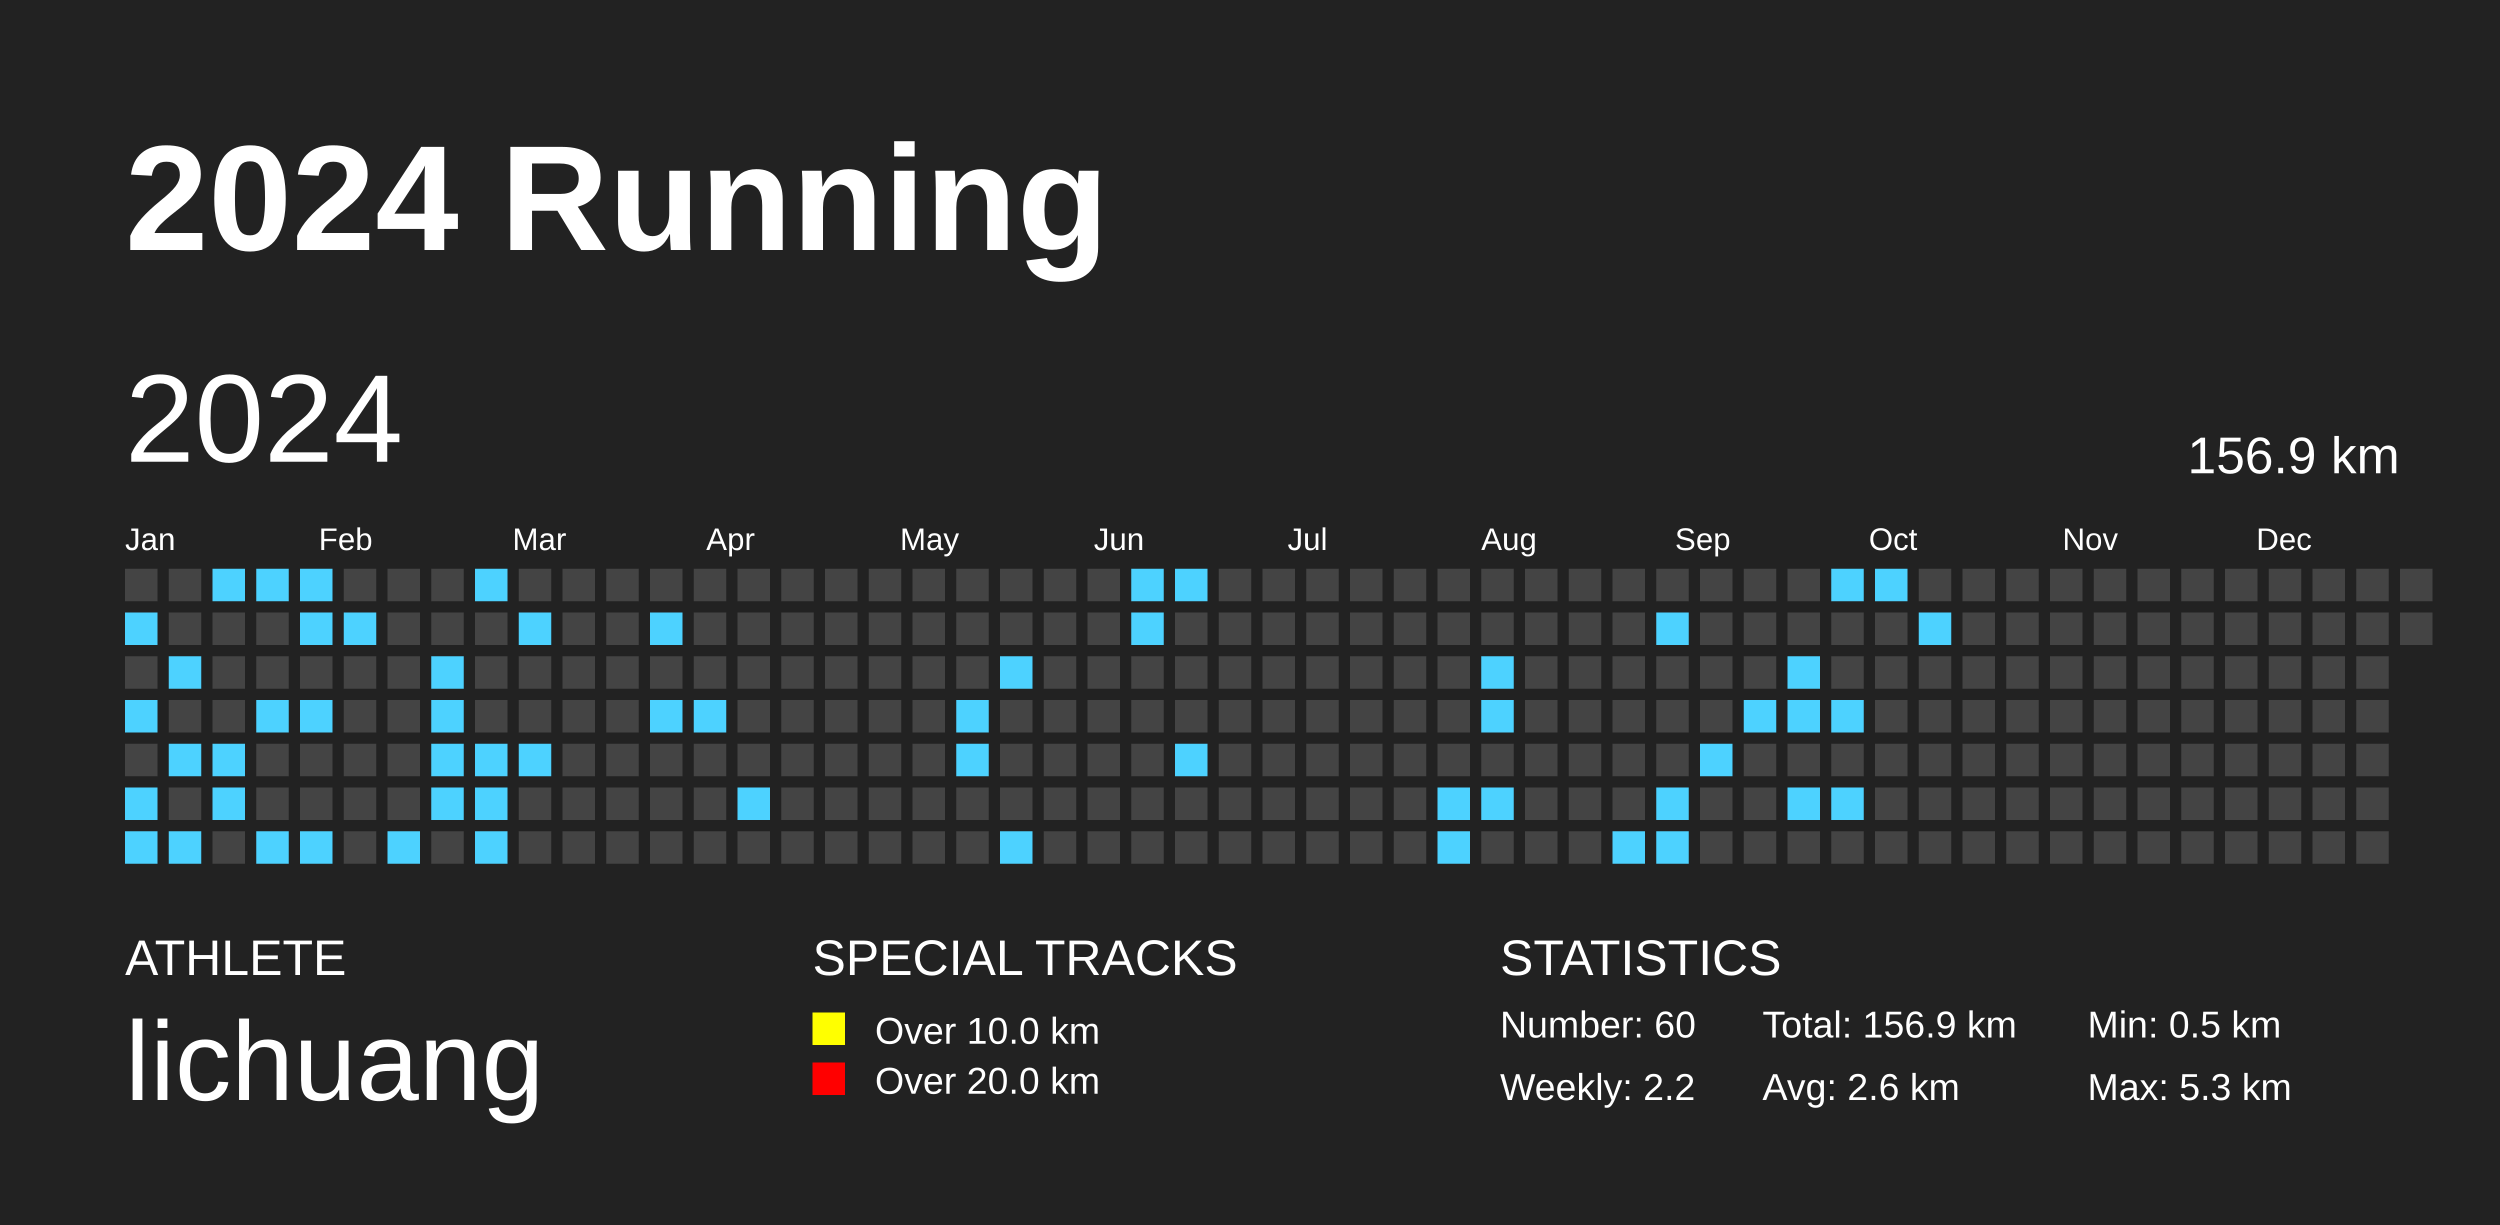
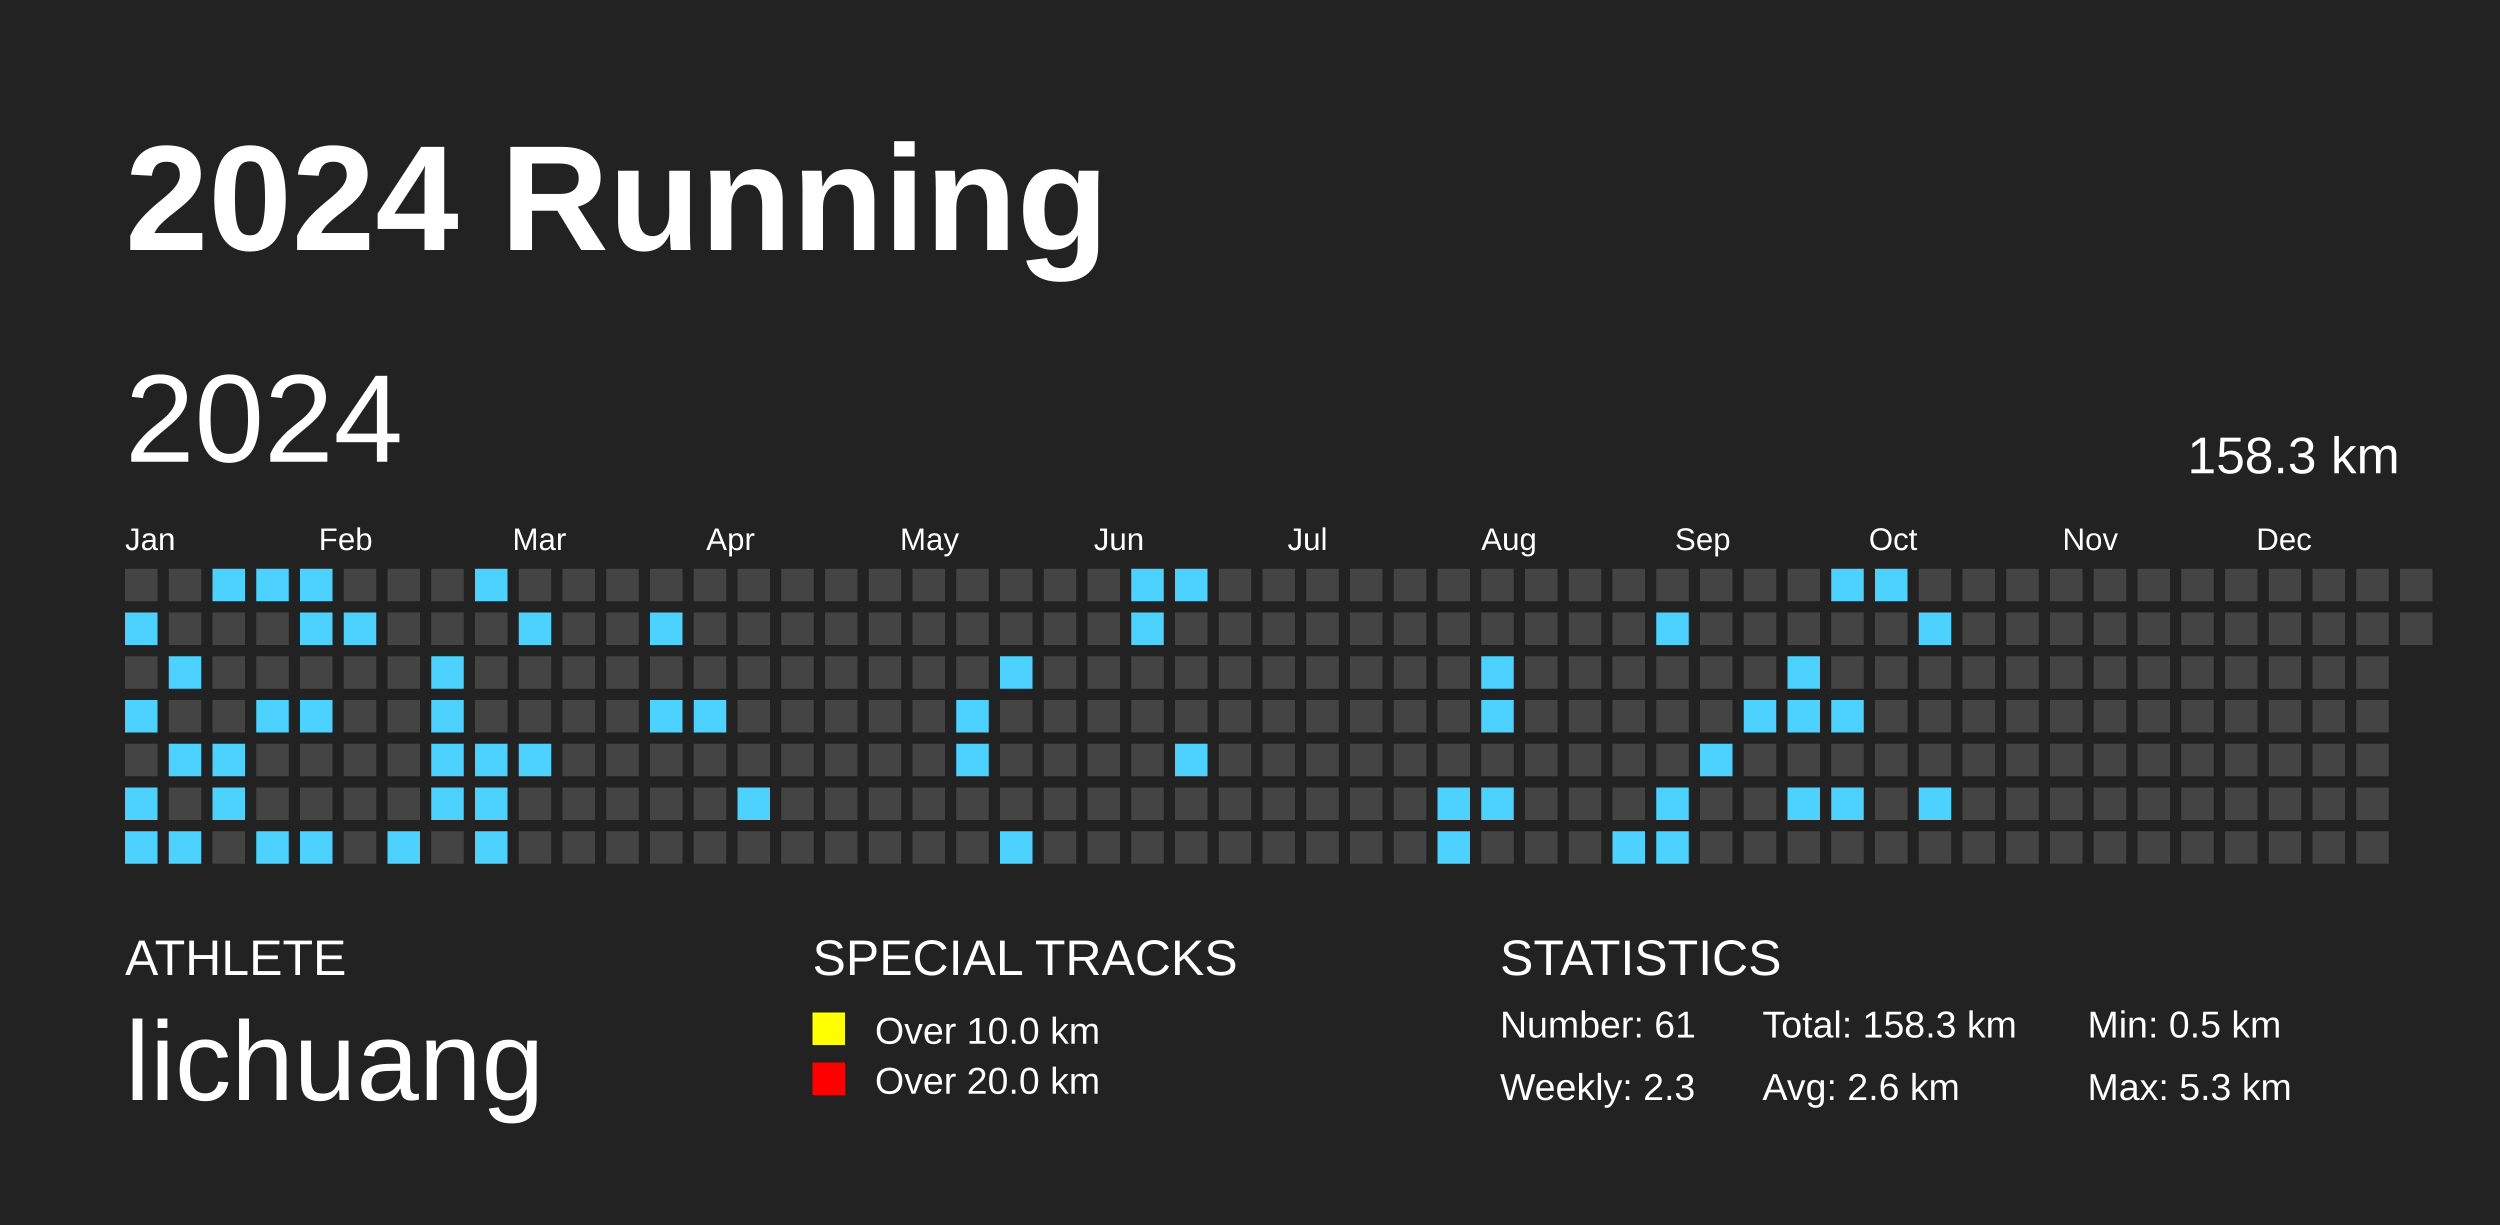
<svg xmlns="http://www.w3.org/2000/svg" baseProfile="full" height="98mm" version="1.1" viewBox="0,0,200,98" width="200mm">
  <defs />
  <rect fill="#222222" height="98" width="200" x="0" y="0" />
  <text fill="#FFFFFF" style="font-size:12px; font-family:Arial; font-weight:bold;" x="10" y="20">2024 Running</text>
  <text fill="#FFFFFF" style="font-size:4px; font-family:Arial" x="10" y="78">ATHLETE</text>
  <text fill="#FFFFFF" style="font-size:9px; font-family:Arial" x="10" y="88">lichuang</text>
  <text fill="#FFFFFF" style="font-size:4px; font-family:Arial" x="65" y="78">SPECIAL TRACKS</text>
  <rect fill="yellow" height="2.6" width="2.6" x="65" y="81" />
  <text fill="#FFFFFF" style="font-size:3px; font-family:Arial" x="70" y="83.5">Over 10.0 km</text>
  <rect fill="red" height="2.6" width="2.6" x="65" y="85" />
  <text fill="#FFFFFF" style="font-size:3px; font-family:Arial" x="70" y="87.5">Over 20.0 km</text>
  <text fill="#FFFFFF" style="font-size:4px; font-family:Arial" x="120" y="78">STATISTICS</text>
-   <text fill="#FFFFFF" style="font-size:3px; font-family:Arial" x="120" y="83">Number: 60</text>
-   <text fill="#FFFFFF" style="font-size:3px; font-family:Arial" x="120" y="88">Weekly: 2.2</text>
-   <text fill="#FFFFFF" style="font-size:3px; font-family:Arial" x="141" y="83">Total: 156.9 km</text>
+   <text fill="#FFFFFF" style="font-size:3px; font-family:Arial" x="120" y="83">Number: 61</text>
+   <text fill="#FFFFFF" style="font-size:3px; font-family:Arial" x="120" y="88">Weekly: 2.3</text>
+   <text fill="#FFFFFF" style="font-size:3px; font-family:Arial" x="141" y="83">Total: 158.3 km</text>
  <text fill="#FFFFFF" style="font-size:3px; font-family:Arial" x="141" y="88">Avg: 2.6 km</text>
  <text fill="#FFFFFF" style="font-size:3px; font-family:Arial" x="167" y="83">Min: 0.5 km</text>
  <text fill="#FFFFFF" style="font-size:3px; font-family:Arial" x="167" y="88">Max: 5.3 km</text>
  <text dominant-baseline="hanging" fill="#FFFFFF" style="font-size:10.0px; font-family:Arial;" x="10" y="30">2024</text>
-   <text dominant-baseline="hanging" fill="#FFFFFF" style="font-size:4.125px; font-family:Arial;" x="175" y="35">156.9 km</text>
+   <text dominant-baseline="hanging" fill="#FFFFFF" style="font-size:4.125px; font-family:Arial;" x="175" y="35">158.3 km</text>
  <text fill="#FFFFFF" style="font-size:2.5px; font-family:Arial" x="10.0" y="44">Jan</text>
  <text fill="#FFFFFF" style="font-size:2.5px; font-family:Arial" x="25.5" y="44">Feb</text>
  <text fill="#FFFFFF" style="font-size:2.5px; font-family:Arial" x="41.0" y="44">Mar</text>
  <text fill="#FFFFFF" style="font-size:2.5px; font-family:Arial" x="56.5" y="44">Apr</text>
  <text fill="#FFFFFF" style="font-size:2.5px; font-family:Arial" x="72.0" y="44">May</text>
  <text fill="#FFFFFF" style="font-size:2.5px; font-family:Arial" x="87.5" y="44">Jun</text>
  <text fill="#FFFFFF" style="font-size:2.5px; font-family:Arial" x="103.0" y="44">Jul</text>
  <text fill="#FFFFFF" style="font-size:2.5px; font-family:Arial" x="118.5" y="44">Aug</text>
  <text fill="#FFFFFF" style="font-size:2.5px; font-family:Arial" x="134.0" y="44">Sep</text>
  <text fill="#FFFFFF" style="font-size:2.5px; font-family:Arial" x="149.5" y="44">Oct</text>
  <text fill="#FFFFFF" style="font-size:2.5px; font-family:Arial" x="165.0" y="44">Nov</text>
  <text fill="#FFFFFF" style="font-size:2.5px; font-family:Arial" x="180.5" y="44">Dec</text>
  <rect fill="#444444" height="2.6" width="2.6" x="10.0" y="45.5" />
  <rect fill="#4dd2ff" height="2.6" width="2.6" x="10.0" y="49.0" />
  <rect fill="#444444" height="2.6" width="2.6" x="10.0" y="52.5" />
  <rect fill="#4dd2ff" height="2.6" width="2.6" x="10.0" y="56.0" />
  <rect fill="#444444" height="2.6" width="2.6" x="10.0" y="59.5" />
  <rect fill="#4dd2ff" height="2.6" width="2.6" x="10.0" y="63.0" />
  <rect fill="#4dd2ff" height="2.6" width="2.6" x="10.0" y="66.5" />
  <rect fill="#444444" height="2.6" width="2.6" x="13.5" y="45.5" />
  <rect fill="#444444" height="2.6" width="2.6" x="13.5" y="49.0" />
  <rect fill="#4dd2ff" height="2.6" width="2.6" x="13.5" y="52.5" />
  <rect fill="#444444" height="2.6" width="2.6" x="13.5" y="56.0" />
  <rect fill="#4dd2ff" height="2.6" width="2.6" x="13.5" y="59.5" />
  <rect fill="#444444" height="2.6" width="2.6" x="13.5" y="63.0" />
  <rect fill="#4dd2ff" height="2.6" width="2.6" x="13.5" y="66.5" />
  <rect fill="#4dd2ff" height="2.6" width="2.6" x="17.0" y="45.5" />
  <rect fill="#444444" height="2.6" width="2.6" x="17.0" y="49.0" />
  <rect fill="#444444" height="2.6" width="2.6" x="17.0" y="52.5" />
  <rect fill="#444444" height="2.6" width="2.6" x="17.0" y="56.0" />
  <rect fill="#4dd2ff" height="2.6" width="2.6" x="17.0" y="59.5" />
  <rect fill="#4dd2ff" height="2.6" width="2.6" x="17.0" y="63.0" />
  <rect fill="#444444" height="2.6" width="2.6" x="17.0" y="66.5" />
  <rect fill="#4dd2ff" height="2.6" width="2.6" x="20.5" y="45.5" />
  <rect fill="#444444" height="2.6" width="2.6" x="20.5" y="49.0" />
  <rect fill="#444444" height="2.6" width="2.6" x="20.5" y="52.5" />
  <rect fill="#4dd2ff" height="2.6" width="2.6" x="20.5" y="56.0" />
  <rect fill="#444444" height="2.6" width="2.6" x="20.5" y="59.5" />
  <rect fill="#444444" height="2.6" width="2.6" x="20.5" y="63.0" />
  <rect fill="#4dd2ff" height="2.6" width="2.6" x="20.5" y="66.5" />
  <rect fill="#4dd2ff" height="2.6" width="2.6" x="24.0" y="45.5" />
  <rect fill="#4dd2ff" height="2.6" width="2.6" x="24.0" y="49.0" />
  <rect fill="#444444" height="2.6" width="2.6" x="24.0" y="52.5" />
  <rect fill="#4dd2ff" height="2.6" width="2.6" x="24.0" y="56.0" />
  <rect fill="#444444" height="2.6" width="2.6" x="24.0" y="59.5" />
  <rect fill="#444444" height="2.6" width="2.6" x="24.0" y="63.0" />
  <rect fill="#4dd2ff" height="2.6" width="2.6" x="24.0" y="66.5" />
  <rect fill="#444444" height="2.6" width="2.6" x="27.5" y="45.5" />
  <rect fill="#4dd2ff" height="2.6" width="2.6" x="27.5" y="49.0" />
  <rect fill="#444444" height="2.6" width="2.6" x="27.5" y="52.5" />
  <rect fill="#444444" height="2.6" width="2.6" x="27.5" y="56.0" />
  <rect fill="#444444" height="2.6" width="2.6" x="27.5" y="59.5" />
  <rect fill="#444444" height="2.6" width="2.6" x="27.5" y="63.0" />
  <rect fill="#444444" height="2.6" width="2.6" x="27.5" y="66.5" />
  <rect fill="#444444" height="2.6" width="2.6" x="31.0" y="45.5" />
  <rect fill="#444444" height="2.6" width="2.6" x="31.0" y="49.0" />
  <rect fill="#444444" height="2.6" width="2.6" x="31.0" y="52.5" />
  <rect fill="#444444" height="2.6" width="2.6" x="31.0" y="56.0" />
  <rect fill="#444444" height="2.6" width="2.6" x="31.0" y="59.5" />
  <rect fill="#444444" height="2.6" width="2.6" x="31.0" y="63.0" />
  <rect fill="#4dd2ff" height="2.6" width="2.6" x="31.0" y="66.5" />
  <rect fill="#444444" height="2.6" width="2.6" x="34.5" y="45.5" />
  <rect fill="#444444" height="2.6" width="2.6" x="34.5" y="49.0" />
  <rect fill="#4dd2ff" height="2.6" width="2.6" x="34.5" y="52.5" />
  <rect fill="#4dd2ff" height="2.6" width="2.6" x="34.5" y="56.0" />
  <rect fill="#4dd2ff" height="2.6" width="2.6" x="34.5" y="59.5" />
  <rect fill="#4dd2ff" height="2.6" width="2.6" x="34.5" y="63.0" />
  <rect fill="#444444" height="2.6" width="2.6" x="34.5" y="66.5" />
  <rect fill="#4dd2ff" height="2.6" width="2.6" x="38.0" y="45.5" />
  <rect fill="#444444" height="2.6" width="2.6" x="38.0" y="49.0" />
  <rect fill="#444444" height="2.6" width="2.6" x="38.0" y="52.5" />
  <rect fill="#444444" height="2.6" width="2.6" x="38.0" y="56.0" />
  <rect fill="#4dd2ff" height="2.6" width="2.6" x="38.0" y="59.5" />
  <rect fill="#4dd2ff" height="2.6" width="2.6" x="38.0" y="63.0" />
  <rect fill="#4dd2ff" height="2.6" width="2.6" x="38.0" y="66.5" />
  <rect fill="#444444" height="2.6" width="2.6" x="41.5" y="45.5" />
  <rect fill="#4dd2ff" height="2.6" width="2.6" x="41.5" y="49.0" />
  <rect fill="#444444" height="2.6" width="2.6" x="41.5" y="52.5" />
  <rect fill="#444444" height="2.6" width="2.6" x="41.5" y="56.0" />
  <rect fill="#4dd2ff" height="2.6" width="2.6" x="41.5" y="59.5" />
  <rect fill="#444444" height="2.6" width="2.6" x="41.5" y="63.0" />
  <rect fill="#444444" height="2.6" width="2.6" x="41.5" y="66.5" />
  <rect fill="#444444" height="2.6" width="2.6" x="45.0" y="45.5" />
  <rect fill="#444444" height="2.6" width="2.6" x="45.0" y="49.0" />
  <rect fill="#444444" height="2.6" width="2.6" x="45.0" y="52.5" />
  <rect fill="#444444" height="2.6" width="2.6" x="45.0" y="56.0" />
  <rect fill="#444444" height="2.6" width="2.6" x="45.0" y="59.5" />
  <rect fill="#444444" height="2.6" width="2.6" x="45.0" y="63.0" />
  <rect fill="#444444" height="2.6" width="2.6" x="45.0" y="66.5" />
  <rect fill="#444444" height="2.6" width="2.6" x="48.5" y="45.5" />
  <rect fill="#444444" height="2.6" width="2.6" x="48.5" y="49.0" />
  <rect fill="#444444" height="2.6" width="2.6" x="48.5" y="52.5" />
  <rect fill="#444444" height="2.6" width="2.6" x="48.5" y="56.0" />
  <rect fill="#444444" height="2.6" width="2.6" x="48.5" y="59.5" />
  <rect fill="#444444" height="2.6" width="2.6" x="48.5" y="63.0" />
  <rect fill="#444444" height="2.6" width="2.6" x="48.5" y="66.5" />
  <rect fill="#444444" height="2.6" width="2.6" x="52.0" y="45.5" />
  <rect fill="#4dd2ff" height="2.6" width="2.6" x="52.0" y="49.0" />
  <rect fill="#444444" height="2.6" width="2.6" x="52.0" y="52.5" />
  <rect fill="#4dd2ff" height="2.6" width="2.6" x="52.0" y="56.0" />
  <rect fill="#444444" height="2.6" width="2.6" x="52.0" y="59.5" />
  <rect fill="#444444" height="2.6" width="2.6" x="52.0" y="63.0" />
  <rect fill="#444444" height="2.6" width="2.6" x="52.0" y="66.5" />
  <rect fill="#444444" height="2.6" width="2.6" x="55.5" y="45.5" />
  <rect fill="#444444" height="2.6" width="2.6" x="55.5" y="49.0" />
  <rect fill="#444444" height="2.6" width="2.6" x="55.5" y="52.5" />
  <rect fill="#4dd2ff" height="2.6" width="2.6" x="55.5" y="56.0" />
  <rect fill="#444444" height="2.6" width="2.6" x="55.5" y="59.5" />
  <rect fill="#444444" height="2.6" width="2.6" x="55.5" y="63.0" />
  <rect fill="#444444" height="2.6" width="2.6" x="55.5" y="66.5" />
  <rect fill="#444444" height="2.6" width="2.6" x="59.0" y="45.5" />
  <rect fill="#444444" height="2.6" width="2.6" x="59.0" y="49.0" />
  <rect fill="#444444" height="2.6" width="2.6" x="59.0" y="52.5" />
  <rect fill="#444444" height="2.6" width="2.6" x="59.0" y="56.0" />
  <rect fill="#444444" height="2.6" width="2.6" x="59.0" y="59.5" />
  <rect fill="#4dd2ff" height="2.6" width="2.6" x="59.0" y="63.0" />
  <rect fill="#444444" height="2.6" width="2.6" x="59.0" y="66.5" />
  <rect fill="#444444" height="2.6" width="2.6" x="62.5" y="45.5" />
  <rect fill="#444444" height="2.6" width="2.6" x="62.5" y="49.0" />
  <rect fill="#444444" height="2.6" width="2.6" x="62.5" y="52.5" />
  <rect fill="#444444" height="2.6" width="2.6" x="62.5" y="56.0" />
  <rect fill="#444444" height="2.6" width="2.6" x="62.5" y="59.5" />
  <rect fill="#444444" height="2.6" width="2.6" x="62.5" y="63.0" />
  <rect fill="#444444" height="2.6" width="2.6" x="62.5" y="66.5" />
  <rect fill="#444444" height="2.6" width="2.6" x="66.0" y="45.5" />
  <rect fill="#444444" height="2.6" width="2.6" x="66.0" y="49.0" />
  <rect fill="#444444" height="2.6" width="2.6" x="66.0" y="52.5" />
  <rect fill="#444444" height="2.6" width="2.6" x="66.0" y="56.0" />
  <rect fill="#444444" height="2.6" width="2.6" x="66.0" y="59.5" />
  <rect fill="#444444" height="2.6" width="2.6" x="66.0" y="63.0" />
  <rect fill="#444444" height="2.6" width="2.6" x="66.0" y="66.5" />
  <rect fill="#444444" height="2.6" width="2.6" x="69.5" y="45.5" />
  <rect fill="#444444" height="2.6" width="2.6" x="69.5" y="49.0" />
  <rect fill="#444444" height="2.6" width="2.6" x="69.5" y="52.5" />
  <rect fill="#444444" height="2.6" width="2.6" x="69.5" y="56.0" />
  <rect fill="#444444" height="2.6" width="2.6" x="69.5" y="59.5" />
  <rect fill="#444444" height="2.6" width="2.6" x="69.5" y="63.0" />
  <rect fill="#444444" height="2.6" width="2.6" x="69.5" y="66.5" />
  <rect fill="#444444" height="2.6" width="2.6" x="73.0" y="45.5" />
  <rect fill="#444444" height="2.6" width="2.6" x="73.0" y="49.0" />
  <rect fill="#444444" height="2.6" width="2.6" x="73.0" y="52.5" />
  <rect fill="#444444" height="2.6" width="2.6" x="73.0" y="56.0" />
  <rect fill="#444444" height="2.6" width="2.6" x="73.0" y="59.5" />
  <rect fill="#444444" height="2.6" width="2.6" x="73.0" y="63.0" />
  <rect fill="#444444" height="2.6" width="2.6" x="73.0" y="66.5" />
  <rect fill="#444444" height="2.6" width="2.6" x="76.5" y="45.5" />
  <rect fill="#444444" height="2.6" width="2.6" x="76.5" y="49.0" />
  <rect fill="#444444" height="2.6" width="2.6" x="76.5" y="52.5" />
  <rect fill="#4dd2ff" height="2.6" width="2.6" x="76.5" y="56.0" />
  <rect fill="#4dd2ff" height="2.6" width="2.6" x="76.5" y="59.5" />
  <rect fill="#444444" height="2.6" width="2.6" x="76.5" y="63.0" />
  <rect fill="#444444" height="2.6" width="2.6" x="76.5" y="66.5" />
  <rect fill="#444444" height="2.6" width="2.6" x="80.0" y="45.5" />
  <rect fill="#444444" height="2.6" width="2.6" x="80.0" y="49.0" />
  <rect fill="#4dd2ff" height="2.6" width="2.6" x="80.0" y="52.5" />
  <rect fill="#444444" height="2.6" width="2.6" x="80.0" y="56.0" />
  <rect fill="#444444" height="2.6" width="2.6" x="80.0" y="59.5" />
  <rect fill="#444444" height="2.6" width="2.6" x="80.0" y="63.0" />
  <rect fill="#4dd2ff" height="2.6" width="2.6" x="80.0" y="66.5" />
  <rect fill="#444444" height="2.6" width="2.6" x="83.5" y="45.5" />
  <rect fill="#444444" height="2.6" width="2.6" x="83.5" y="49.0" />
  <rect fill="#444444" height="2.6" width="2.6" x="83.5" y="52.5" />
  <rect fill="#444444" height="2.6" width="2.6" x="83.5" y="56.0" />
  <rect fill="#444444" height="2.6" width="2.6" x="83.5" y="59.5" />
  <rect fill="#444444" height="2.6" width="2.6" x="83.5" y="63.0" />
  <rect fill="#444444" height="2.6" width="2.6" x="83.5" y="66.5" />
  <rect fill="#444444" height="2.6" width="2.6" x="87.0" y="45.5" />
  <rect fill="#444444" height="2.6" width="2.6" x="87.0" y="49.0" />
  <rect fill="#444444" height="2.6" width="2.6" x="87.0" y="52.5" />
  <rect fill="#444444" height="2.6" width="2.6" x="87.0" y="56.0" />
  <rect fill="#444444" height="2.6" width="2.6" x="87.0" y="59.5" />
  <rect fill="#444444" height="2.6" width="2.6" x="87.0" y="63.0" />
  <rect fill="#444444" height="2.6" width="2.6" x="87.0" y="66.5" />
  <rect fill="#4dd2ff" height="2.6" width="2.6" x="90.5" y="45.5" />
  <rect fill="#4dd2ff" height="2.6" width="2.6" x="90.5" y="49.0" />
  <rect fill="#444444" height="2.6" width="2.6" x="90.5" y="52.5" />
  <rect fill="#444444" height="2.6" width="2.6" x="90.5" y="56.0" />
  <rect fill="#444444" height="2.6" width="2.6" x="90.5" y="59.5" />
  <rect fill="#444444" height="2.6" width="2.6" x="90.5" y="63.0" />
  <rect fill="#444444" height="2.6" width="2.6" x="90.5" y="66.5" />
  <rect fill="#4dd2ff" height="2.6" width="2.6" x="94.0" y="45.5" />
  <rect fill="#444444" height="2.6" width="2.6" x="94.0" y="49.0" />
  <rect fill="#444444" height="2.6" width="2.6" x="94.0" y="52.5" />
  <rect fill="#444444" height="2.6" width="2.6" x="94.0" y="56.0" />
  <rect fill="#4dd2ff" height="2.6" width="2.6" x="94.0" y="59.5" />
  <rect fill="#444444" height="2.6" width="2.6" x="94.0" y="63.0" />
  <rect fill="#444444" height="2.6" width="2.6" x="94.0" y="66.5" />
  <rect fill="#444444" height="2.6" width="2.6" x="97.5" y="45.5" />
  <rect fill="#444444" height="2.6" width="2.6" x="97.5" y="49.0" />
  <rect fill="#444444" height="2.6" width="2.6" x="97.5" y="52.5" />
  <rect fill="#444444" height="2.6" width="2.6" x="97.5" y="56.0" />
  <rect fill="#444444" height="2.6" width="2.6" x="97.5" y="59.5" />
  <rect fill="#444444" height="2.6" width="2.6" x="97.5" y="63.0" />
  <rect fill="#444444" height="2.6" width="2.6" x="97.5" y="66.5" />
  <rect fill="#444444" height="2.6" width="2.6" x="101.0" y="45.5" />
  <rect fill="#444444" height="2.6" width="2.6" x="101.0" y="49.0" />
  <rect fill="#444444" height="2.6" width="2.6" x="101.0" y="52.5" />
  <rect fill="#444444" height="2.6" width="2.6" x="101.0" y="56.0" />
  <rect fill="#444444" height="2.6" width="2.6" x="101.0" y="59.5" />
  <rect fill="#444444" height="2.6" width="2.6" x="101.0" y="63.0" />
  <rect fill="#444444" height="2.6" width="2.6" x="101.0" y="66.5" />
  <rect fill="#444444" height="2.6" width="2.6" x="104.5" y="45.5" />
  <rect fill="#444444" height="2.6" width="2.6" x="104.5" y="49.0" />
  <rect fill="#444444" height="2.6" width="2.6" x="104.5" y="52.5" />
  <rect fill="#444444" height="2.6" width="2.6" x="104.5" y="56.0" />
  <rect fill="#444444" height="2.6" width="2.6" x="104.5" y="59.5" />
  <rect fill="#444444" height="2.6" width="2.6" x="104.5" y="63.0" />
  <rect fill="#444444" height="2.6" width="2.6" x="104.5" y="66.5" />
  <rect fill="#444444" height="2.6" width="2.6" x="108.0" y="45.5" />
  <rect fill="#444444" height="2.6" width="2.6" x="108.0" y="49.0" />
  <rect fill="#444444" height="2.6" width="2.6" x="108.0" y="52.5" />
  <rect fill="#444444" height="2.6" width="2.6" x="108.0" y="56.0" />
  <rect fill="#444444" height="2.6" width="2.6" x="108.0" y="59.5" />
  <rect fill="#444444" height="2.6" width="2.6" x="108.0" y="63.0" />
  <rect fill="#444444" height="2.6" width="2.6" x="108.0" y="66.5" />
  <rect fill="#444444" height="2.6" width="2.6" x="111.5" y="45.5" />
  <rect fill="#444444" height="2.6" width="2.6" x="111.5" y="49.0" />
  <rect fill="#444444" height="2.6" width="2.6" x="111.5" y="52.5" />
  <rect fill="#444444" height="2.6" width="2.6" x="111.5" y="56.0" />
  <rect fill="#444444" height="2.6" width="2.6" x="111.5" y="59.5" />
  <rect fill="#444444" height="2.6" width="2.6" x="111.5" y="63.0" />
  <rect fill="#444444" height="2.6" width="2.6" x="111.5" y="66.5" />
  <rect fill="#444444" height="2.6" width="2.6" x="115.0" y="45.5" />
  <rect fill="#444444" height="2.6" width="2.6" x="115.0" y="49.0" />
  <rect fill="#444444" height="2.6" width="2.6" x="115.0" y="52.5" />
  <rect fill="#444444" height="2.6" width="2.6" x="115.0" y="56.0" />
  <rect fill="#444444" height="2.6" width="2.6" x="115.0" y="59.5" />
  <rect fill="#4dd2ff" height="2.6" width="2.6" x="115.0" y="63.0" />
  <rect fill="#4dd2ff" height="2.6" width="2.6" x="115.0" y="66.5" />
  <rect fill="#444444" height="2.6" width="2.6" x="118.5" y="45.5" />
  <rect fill="#444444" height="2.6" width="2.6" x="118.5" y="49.0" />
  <rect fill="#4dd2ff" height="2.6" width="2.6" x="118.5" y="52.5" />
  <rect fill="#4dd2ff" height="2.6" width="2.6" x="118.5" y="56.0" />
  <rect fill="#444444" height="2.6" width="2.6" x="118.5" y="59.5" />
  <rect fill="#4dd2ff" height="2.6" width="2.6" x="118.5" y="63.0" />
  <rect fill="#444444" height="2.6" width="2.6" x="118.5" y="66.5" />
  <rect fill="#444444" height="2.6" width="2.6" x="122.0" y="45.5" />
  <rect fill="#444444" height="2.6" width="2.6" x="122.0" y="49.0" />
  <rect fill="#444444" height="2.6" width="2.6" x="122.0" y="52.5" />
  <rect fill="#444444" height="2.6" width="2.6" x="122.0" y="56.0" />
  <rect fill="#444444" height="2.6" width="2.6" x="122.0" y="59.5" />
  <rect fill="#444444" height="2.6" width="2.6" x="122.0" y="63.0" />
  <rect fill="#444444" height="2.6" width="2.6" x="122.0" y="66.5" />
  <rect fill="#444444" height="2.6" width="2.6" x="125.5" y="45.5" />
  <rect fill="#444444" height="2.6" width="2.6" x="125.5" y="49.0" />
  <rect fill="#444444" height="2.6" width="2.6" x="125.5" y="52.5" />
  <rect fill="#444444" height="2.6" width="2.6" x="125.5" y="56.0" />
  <rect fill="#444444" height="2.6" width="2.6" x="125.5" y="59.5" />
  <rect fill="#444444" height="2.6" width="2.6" x="125.5" y="63.0" />
  <rect fill="#444444" height="2.6" width="2.6" x="125.5" y="66.5" />
  <rect fill="#444444" height="2.6" width="2.6" x="129.0" y="45.5" />
  <rect fill="#444444" height="2.6" width="2.6" x="129.0" y="49.0" />
  <rect fill="#444444" height="2.6" width="2.6" x="129.0" y="52.5" />
  <rect fill="#444444" height="2.6" width="2.6" x="129.0" y="56.0" />
  <rect fill="#444444" height="2.6" width="2.6" x="129.0" y="59.5" />
  <rect fill="#444444" height="2.6" width="2.6" x="129.0" y="63.0" />
  <rect fill="#4dd2ff" height="2.6" width="2.6" x="129.0" y="66.5" />
  <rect fill="#444444" height="2.6" width="2.6" x="132.5" y="45.5" />
  <rect fill="#4dd2ff" height="2.6" width="2.6" x="132.5" y="49.0" />
  <rect fill="#444444" height="2.6" width="2.6" x="132.5" y="52.5" />
  <rect fill="#444444" height="2.6" width="2.6" x="132.5" y="56.0" />
  <rect fill="#444444" height="2.6" width="2.6" x="132.5" y="59.5" />
  <rect fill="#4dd2ff" height="2.6" width="2.6" x="132.5" y="63.0" />
  <rect fill="#4dd2ff" height="2.6" width="2.6" x="132.5" y="66.5" />
  <rect fill="#444444" height="2.6" width="2.6" x="136.0" y="45.5" />
  <rect fill="#444444" height="2.6" width="2.6" x="136.0" y="49.0" />
  <rect fill="#444444" height="2.6" width="2.6" x="136.0" y="52.5" />
  <rect fill="#444444" height="2.6" width="2.6" x="136.0" y="56.0" />
  <rect fill="#4dd2ff" height="2.6" width="2.6" x="136.0" y="59.5" />
  <rect fill="#444444" height="2.6" width="2.6" x="136.0" y="63.0" />
  <rect fill="#444444" height="2.6" width="2.6" x="136.0" y="66.5" />
  <rect fill="#444444" height="2.6" width="2.6" x="139.5" y="45.5" />
  <rect fill="#444444" height="2.6" width="2.6" x="139.5" y="49.0" />
  <rect fill="#444444" height="2.6" width="2.6" x="139.5" y="52.5" />
  <rect fill="#4dd2ff" height="2.6" width="2.6" x="139.5" y="56.0" />
  <rect fill="#444444" height="2.6" width="2.6" x="139.5" y="59.5" />
  <rect fill="#444444" height="2.6" width="2.6" x="139.5" y="63.0" />
  <rect fill="#444444" height="2.6" width="2.6" x="139.5" y="66.5" />
  <rect fill="#444444" height="2.6" width="2.6" x="143.0" y="45.5" />
  <rect fill="#444444" height="2.6" width="2.6" x="143.0" y="49.0" />
  <rect fill="#4dd2ff" height="2.6" width="2.6" x="143.0" y="52.5" />
  <rect fill="#4dd2ff" height="2.6" width="2.6" x="143.0" y="56.0" />
  <rect fill="#444444" height="2.6" width="2.6" x="143.0" y="59.5" />
  <rect fill="#4dd2ff" height="2.6" width="2.6" x="143.0" y="63.0" />
  <rect fill="#444444" height="2.6" width="2.6" x="143.0" y="66.5" />
  <rect fill="#4dd2ff" height="2.6" width="2.6" x="146.5" y="45.5" />
  <rect fill="#444444" height="2.6" width="2.6" x="146.5" y="49.0" />
  <rect fill="#444444" height="2.6" width="2.6" x="146.5" y="52.5" />
  <rect fill="#4dd2ff" height="2.6" width="2.6" x="146.5" y="56.0" />
  <rect fill="#444444" height="2.6" width="2.6" x="146.5" y="59.5" />
  <rect fill="#4dd2ff" height="2.6" width="2.6" x="146.5" y="63.0" />
  <rect fill="#444444" height="2.6" width="2.6" x="146.5" y="66.5" />
  <rect fill="#4dd2ff" height="2.6" width="2.6" x="150.0" y="45.5" />
  <rect fill="#444444" height="2.6" width="2.6" x="150.0" y="49.0" />
  <rect fill="#444444" height="2.6" width="2.6" x="150.0" y="52.5" />
  <rect fill="#444444" height="2.6" width="2.6" x="150.0" y="56.0" />
  <rect fill="#444444" height="2.6" width="2.6" x="150.0" y="59.5" />
  <rect fill="#444444" height="2.6" width="2.6" x="150.0" y="63.0" />
  <rect fill="#444444" height="2.6" width="2.6" x="150.0" y="66.5" />
  <rect fill="#444444" height="2.6" width="2.6" x="153.5" y="45.5" />
  <rect fill="#4dd2ff" height="2.6" width="2.6" x="153.5" y="49.0" />
  <rect fill="#444444" height="2.6" width="2.6" x="153.5" y="52.5" />
  <rect fill="#444444" height="2.6" width="2.6" x="153.5" y="56.0" />
  <rect fill="#444444" height="2.6" width="2.6" x="153.5" y="59.5" />
-   <rect fill="#444444" height="2.6" width="2.6" x="153.5" y="63.0" />
+   <rect fill="#4dd2ff" height="2.6" width="2.6" x="153.5" y="63.0" />
  <rect fill="#444444" height="2.6" width="2.6" x="153.5" y="66.5" />
  <rect fill="#444444" height="2.6" width="2.6" x="157.0" y="45.5" />
  <rect fill="#444444" height="2.6" width="2.6" x="157.0" y="49.0" />
  <rect fill="#444444" height="2.6" width="2.6" x="157.0" y="52.5" />
  <rect fill="#444444" height="2.6" width="2.6" x="157.0" y="56.0" />
  <rect fill="#444444" height="2.6" width="2.6" x="157.0" y="59.5" />
  <rect fill="#444444" height="2.6" width="2.6" x="157.0" y="63.0" />
  <rect fill="#444444" height="2.6" width="2.6" x="157.0" y="66.5" />
  <rect fill="#444444" height="2.6" width="2.6" x="160.5" y="45.5" />
  <rect fill="#444444" height="2.6" width="2.6" x="160.5" y="49.0" />
  <rect fill="#444444" height="2.6" width="2.6" x="160.5" y="52.5" />
  <rect fill="#444444" height="2.6" width="2.6" x="160.5" y="56.0" />
  <rect fill="#444444" height="2.6" width="2.6" x="160.5" y="59.5" />
  <rect fill="#444444" height="2.6" width="2.6" x="160.5" y="63.0" />
  <rect fill="#444444" height="2.6" width="2.6" x="160.5" y="66.5" />
  <rect fill="#444444" height="2.6" width="2.6" x="164.0" y="45.5" />
  <rect fill="#444444" height="2.6" width="2.6" x="164.0" y="49.0" />
  <rect fill="#444444" height="2.6" width="2.6" x="164.0" y="52.5" />
  <rect fill="#444444" height="2.6" width="2.6" x="164.0" y="56.0" />
  <rect fill="#444444" height="2.6" width="2.6" x="164.0" y="59.5" />
  <rect fill="#444444" height="2.6" width="2.6" x="164.0" y="63.0" />
  <rect fill="#444444" height="2.6" width="2.6" x="164.0" y="66.5" />
  <rect fill="#444444" height="2.6" width="2.6" x="167.5" y="45.5" />
  <rect fill="#444444" height="2.6" width="2.6" x="167.5" y="49.0" />
  <rect fill="#444444" height="2.6" width="2.6" x="167.5" y="52.5" />
  <rect fill="#444444" height="2.6" width="2.6" x="167.5" y="56.0" />
  <rect fill="#444444" height="2.6" width="2.6" x="167.5" y="59.5" />
  <rect fill="#444444" height="2.6" width="2.6" x="167.5" y="63.0" />
  <rect fill="#444444" height="2.6" width="2.6" x="167.5" y="66.5" />
  <rect fill="#444444" height="2.6" width="2.6" x="171.0" y="45.5" />
  <rect fill="#444444" height="2.6" width="2.6" x="171.0" y="49.0" />
  <rect fill="#444444" height="2.6" width="2.6" x="171.0" y="52.5" />
  <rect fill="#444444" height="2.6" width="2.6" x="171.0" y="56.0" />
  <rect fill="#444444" height="2.6" width="2.6" x="171.0" y="59.5" />
  <rect fill="#444444" height="2.6" width="2.6" x="171.0" y="63.0" />
  <rect fill="#444444" height="2.6" width="2.6" x="171.0" y="66.5" />
  <rect fill="#444444" height="2.6" width="2.6" x="174.5" y="45.5" />
  <rect fill="#444444" height="2.6" width="2.6" x="174.5" y="49.0" />
  <rect fill="#444444" height="2.6" width="2.6" x="174.5" y="52.5" />
  <rect fill="#444444" height="2.6" width="2.6" x="174.5" y="56.0" />
  <rect fill="#444444" height="2.6" width="2.6" x="174.5" y="59.5" />
  <rect fill="#444444" height="2.6" width="2.6" x="174.5" y="63.0" />
  <rect fill="#444444" height="2.6" width="2.6" x="174.5" y="66.5" />
  <rect fill="#444444" height="2.6" width="2.6" x="178.0" y="45.5" />
  <rect fill="#444444" height="2.6" width="2.6" x="178.0" y="49.0" />
  <rect fill="#444444" height="2.6" width="2.6" x="178.0" y="52.5" />
  <rect fill="#444444" height="2.6" width="2.6" x="178.0" y="56.0" />
  <rect fill="#444444" height="2.6" width="2.6" x="178.0" y="59.5" />
  <rect fill="#444444" height="2.6" width="2.6" x="178.0" y="63.0" />
  <rect fill="#444444" height="2.6" width="2.6" x="178.0" y="66.5" />
  <rect fill="#444444" height="2.6" width="2.6" x="181.5" y="45.5" />
  <rect fill="#444444" height="2.6" width="2.6" x="181.5" y="49.0" />
  <rect fill="#444444" height="2.6" width="2.6" x="181.5" y="52.5" />
  <rect fill="#444444" height="2.6" width="2.6" x="181.5" y="56.0" />
  <rect fill="#444444" height="2.6" width="2.6" x="181.5" y="59.5" />
  <rect fill="#444444" height="2.6" width="2.6" x="181.5" y="63.0" />
  <rect fill="#444444" height="2.6" width="2.6" x="181.5" y="66.5" />
  <rect fill="#444444" height="2.6" width="2.6" x="185.0" y="45.5" />
  <rect fill="#444444" height="2.6" width="2.6" x="185.0" y="49.0" />
  <rect fill="#444444" height="2.6" width="2.6" x="185.0" y="52.5" />
  <rect fill="#444444" height="2.6" width="2.6" x="185.0" y="56.0" />
  <rect fill="#444444" height="2.6" width="2.6" x="185.0" y="59.5" />
  <rect fill="#444444" height="2.6" width="2.6" x="185.0" y="63.0" />
  <rect fill="#444444" height="2.6" width="2.6" x="185.0" y="66.5" />
  <rect fill="#444444" height="2.6" width="2.6" x="188.5" y="45.5" />
  <rect fill="#444444" height="2.6" width="2.6" x="188.5" y="49.0" />
  <rect fill="#444444" height="2.6" width="2.6" x="188.5" y="52.5" />
  <rect fill="#444444" height="2.6" width="2.6" x="188.5" y="56.0" />
  <rect fill="#444444" height="2.6" width="2.6" x="188.5" y="59.5" />
  <rect fill="#444444" height="2.6" width="2.6" x="188.5" y="63.0" />
  <rect fill="#444444" height="2.6" width="2.6" x="188.5" y="66.5" />
  <rect fill="#444444" height="2.6" width="2.6" x="192.0" y="45.5" />
  <rect fill="#444444" height="2.6" width="2.6" x="192.0" y="49.0" />
</svg>
